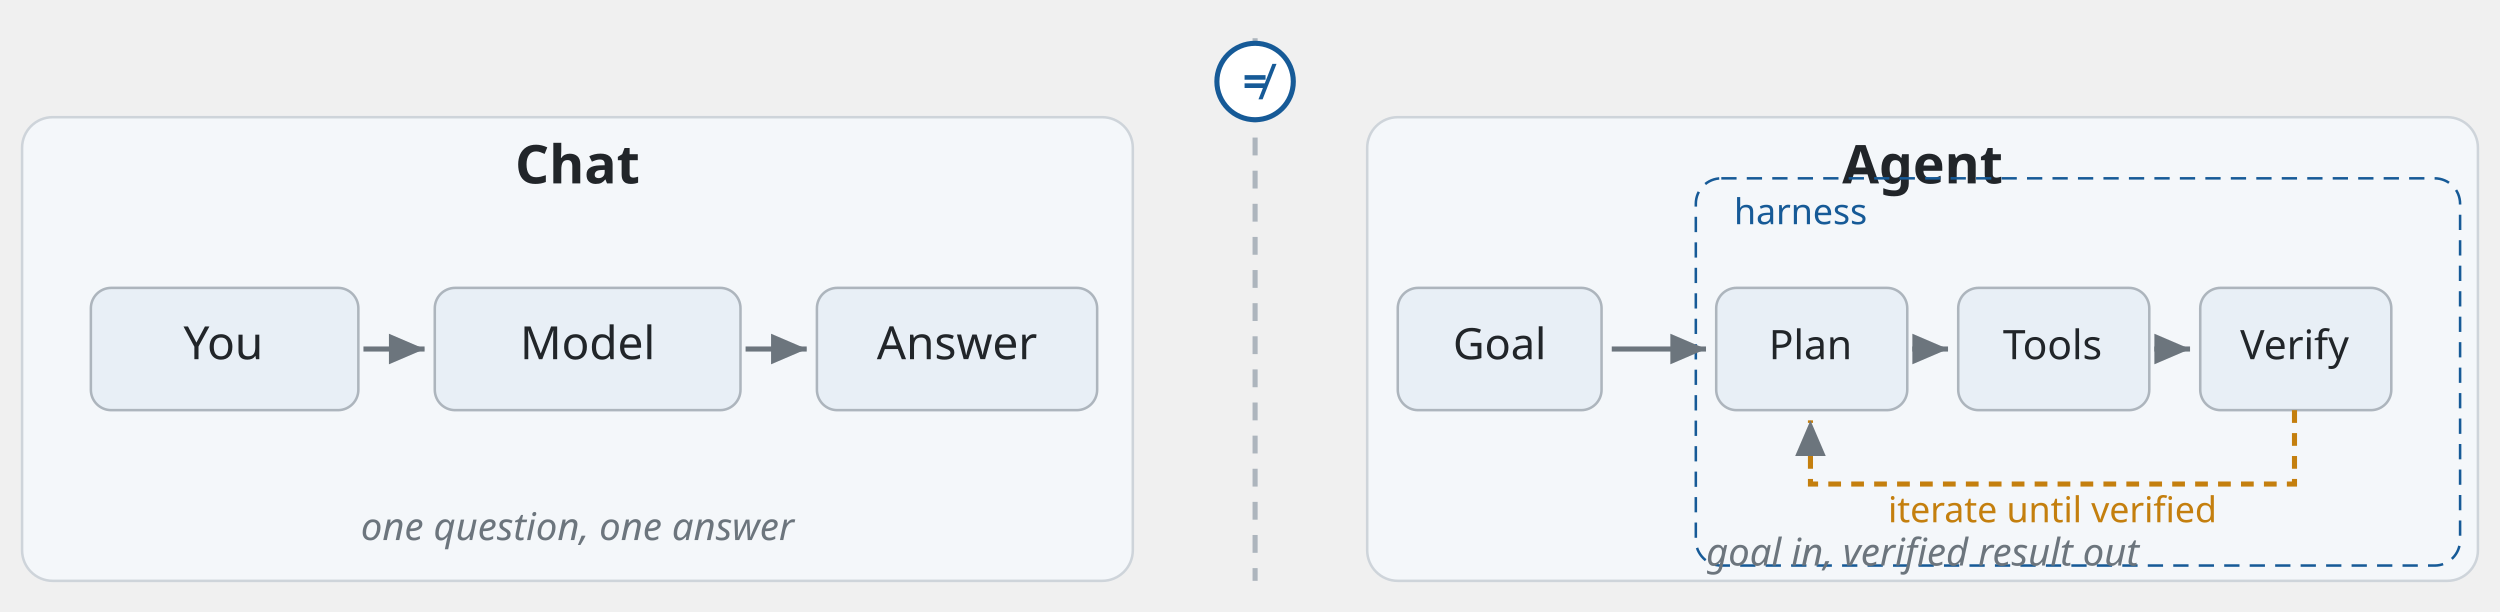
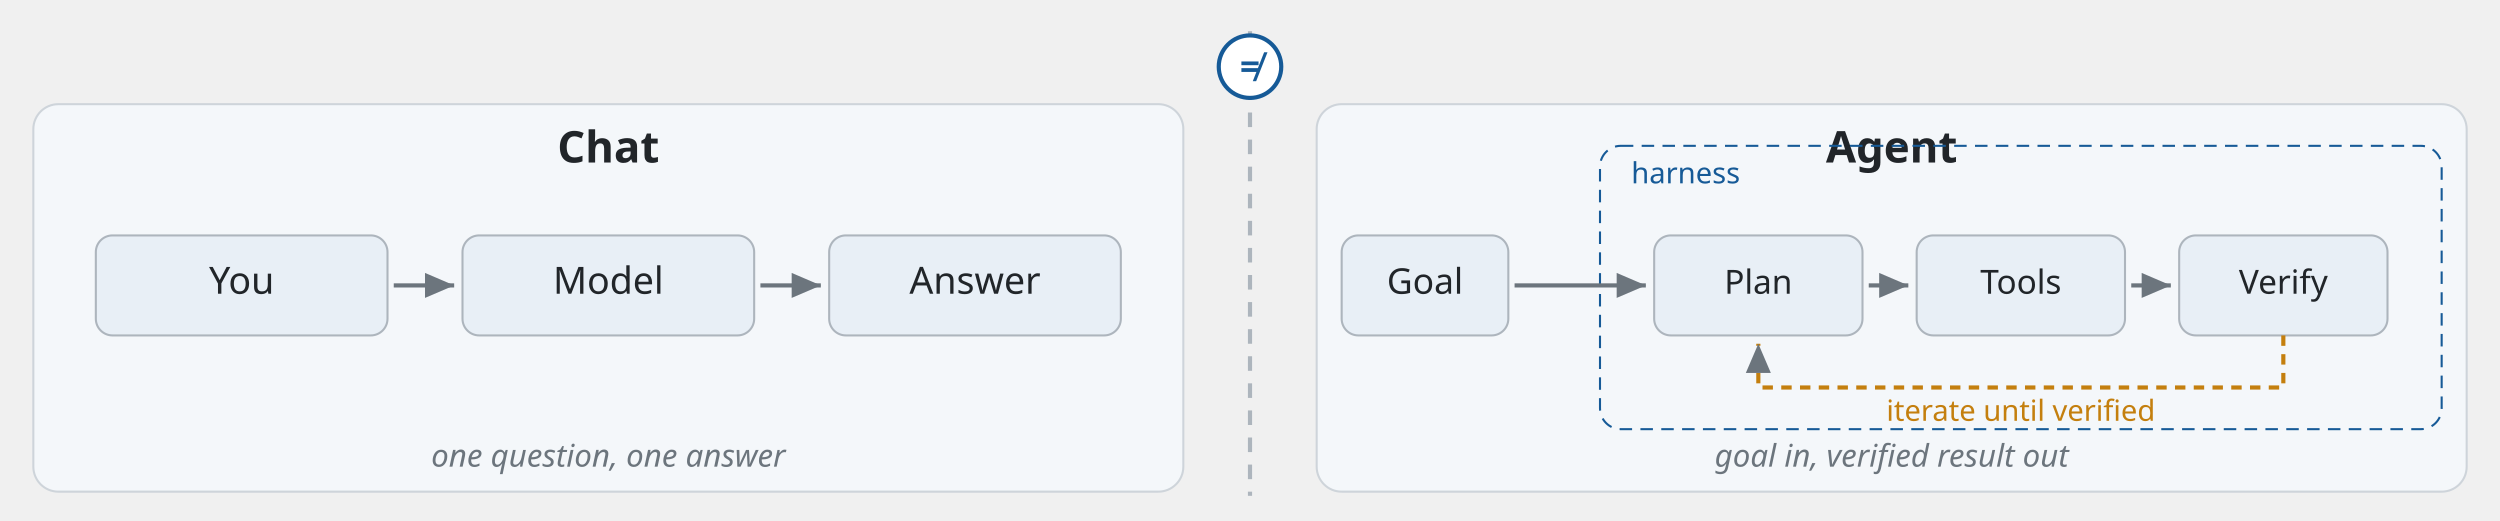
- <svg xmlns="http://www.w3.org/2000/svg" width="920" height="225" viewBox="0 0 980 240" font-family="Segoe UI,system-ui,sans-serif">
+ <svg xmlns="http://www.w3.org/2000/svg" width="1200" height="250" viewBox="0 0 1200 250" font-family="Segoe UI,system-ui,sans-serif">
  <defs>
    <marker id="ar1" markerWidth="8" markerHeight="8" refX="7" refY="3" orient="auto">
      <path d="M0,0 L7,3 L0,6 Z" fill="#6c757d" />
    </marker>
  </defs>
-   <line x1="492" y1="15" x2="492" y2="228" stroke="#adb5bd" stroke-width="2" stroke-dasharray="7 6" />
-   <circle cx="492" cy="32" r="15" fill="#ffffff" stroke="#165A97" stroke-width="2" />
-   <text x="492" y="38" text-anchor="middle" font-size="17" font-weight="700" fill="#165A97">≠</text>
-   <rect x="8" y="46" width="436" height="182" rx="12" fill="#f4f7fa" stroke="#ced4da" />
-   <text x="226" y="72" text-anchor="middle" font-size="21" font-weight="700" fill="#212529">Chat</text>
-   <rect x="35" y="113" width="105" height="48" rx="8" fill="#e8eff6" stroke="#adb5bd" />
-   <text x="87" y="141" text-anchor="middle" font-size="18" fill="#212529">You</text>
-   <rect x="170" y="113" width="120" height="48" rx="8" fill="#e8eff6" stroke="#adb5bd" />
-   <text x="230" y="141" text-anchor="middle" font-size="18" fill="#212529">Model</text>
-   <rect x="320" y="113" width="110" height="48" rx="8" fill="#e8eff6" stroke="#adb5bd" />
-   <text x="375" y="141" text-anchor="middle" font-size="18" fill="#212529">Answer</text>
-   <line x1="142" y1="137" x2="166" y2="137" stroke="#6c757d" stroke-width="2" marker-end="url(#ar1)" />
-   <line x1="292" y1="137" x2="316" y2="137" stroke="#6c757d" stroke-width="2" marker-end="url(#ar1)" />
-   <text x="226" y="212" text-anchor="middle" font-size="15" font-style="italic" fill="#6c757d">one question, one answer</text>
-   <rect x="536" y="46" width="436" height="182" rx="12" fill="#f4f7fa" stroke="#ced4da" />
-   <text x="754" y="72" text-anchor="middle" font-size="21" font-weight="700" fill="#212529">Agent</text>
-   <rect x="548" y="113" width="80" height="48" rx="8" fill="#e8eff6" stroke="#adb5bd" />
-   <text x="588" y="141" text-anchor="middle" font-size="17" fill="#212529">Goal</text>
-   <rect x="665" y="70" width="300" height="152" rx="10" fill="none" stroke="#165A97" stroke-dasharray="6 4" />
-   <text x="680" y="88" font-size="14" fill="#165A97">harness</text>
-   <rect x="673" y="113" width="75" height="48" rx="8" fill="#e8eff6" stroke="#adb5bd" />
-   <text x="710" y="141" text-anchor="middle" font-size="16" fill="#212529">Plan</text>
-   <rect x="768" y="113" width="75" height="48" rx="8" fill="#e8eff6" stroke="#adb5bd" />
-   <text x="805" y="141" text-anchor="middle" font-size="16" fill="#212529">Tools</text>
-   <rect x="863" y="113" width="75" height="48" rx="8" fill="#e8eff6" stroke="#adb5bd" />
-   <text x="900" y="141" text-anchor="middle" font-size="16" fill="#212529">Verify</text>
-   <line x1="632" y1="137" x2="669" y2="137" stroke="#6c757d" stroke-width="2" marker-end="url(#ar1)" />
-   <line x1="750" y1="137" x2="764" y2="137" stroke="#6c757d" stroke-width="2" marker-end="url(#ar1)" />
-   <line x1="845" y1="137" x2="859" y2="137" stroke="#6c757d" stroke-width="2" marker-end="url(#ar1)" />
-   <path d="M 900 161 L 900 190 L 710 190 L 710 165" fill="none" stroke="#c47f0e" stroke-width="2" stroke-dasharray="5 4" marker-end="url(#ar1)" />
-   <text x="805" y="205" text-anchor="middle" font-size="14" fill="#c47f0e">iterate until verified</text>
-   <text x="754" y="222" text-anchor="middle" font-size="15" font-style="italic" fill="#6c757d">goal in, verified result out</text>
+   <line x1="600" y1="15" x2="600" y2="238" stroke="#adb5bd" stroke-width="2" stroke-dasharray="7 6" />
+   <circle cx="600" cy="32" r="15" fill="#ffffff" stroke="#165A97" stroke-width="2" />
+   <text x="600" y="38" text-anchor="middle" font-size="17" font-weight="700" fill="#165A97">≠</text>
+   <rect x="16" y="50" width="552" height="186" rx="12" fill="#f4f7fa" stroke="#ced4da" />
+   <text x="292" y="78" text-anchor="middle" font-size="21" font-weight="700" fill="#212529">Chat</text>
+   <rect x="46" y="113" width="140" height="48" rx="8" fill="#e8eff6" stroke="#adb5bd" />
+   <text x="116" y="141" text-anchor="middle" font-size="18" fill="#212529">You</text>
+   <rect x="222" y="113" width="140" height="48" rx="8" fill="#e8eff6" stroke="#adb5bd" />
+   <text x="292" y="141" text-anchor="middle" font-size="18" fill="#212529">Model</text>
+   <rect x="398" y="113" width="140" height="48" rx="8" fill="#e8eff6" stroke="#adb5bd" />
+   <text x="468" y="141" text-anchor="middle" font-size="18" fill="#212529">Answer</text>
+   <line x1="189" y1="137" x2="218" y2="137" stroke="#6c757d" stroke-width="2" marker-end="url(#ar1)" />
+   <line x1="365" y1="137" x2="394" y2="137" stroke="#6c757d" stroke-width="2" marker-end="url(#ar1)" />
+   <text x="292" y="224" text-anchor="middle" font-size="15" font-style="italic" fill="#6c757d">one question, one answer</text>
+   <rect x="632" y="50" width="552" height="186" rx="12" fill="#f4f7fa" stroke="#ced4da" />
+   <text x="908" y="78" text-anchor="middle" font-size="21" font-weight="700" fill="#212529">Agent</text>
+   <rect x="644" y="113" width="80" height="48" rx="8" fill="#e8eff6" stroke="#adb5bd" />
+   <text x="684" y="141" text-anchor="middle" font-size="17" fill="#212529">Goal</text>
+   <rect x="768" y="70" width="404" height="136" rx="10" fill="none" stroke="#165A97" stroke-dasharray="6 4" />
+   <text x="783" y="88" font-size="14" fill="#165A97">harness</text>
+   <rect x="794" y="113" width="100" height="48" rx="8" fill="#e8eff6" stroke="#adb5bd" />
+   <text x="844" y="141" text-anchor="middle" font-size="16" fill="#212529">Plan</text>
+   <rect x="920" y="113" width="100" height="48" rx="8" fill="#e8eff6" stroke="#adb5bd" />
+   <text x="970" y="141" text-anchor="middle" font-size="16" fill="#212529">Tools</text>
+   <rect x="1046" y="113" width="100" height="48" rx="8" fill="#e8eff6" stroke="#adb5bd" />
+   <text x="1096" y="141" text-anchor="middle" font-size="16" fill="#212529">Verify</text>
+   <line x1="727" y1="137" x2="790" y2="137" stroke="#6c757d" stroke-width="2" marker-end="url(#ar1)" />
+   <line x1="897" y1="137" x2="916" y2="137" stroke="#6c757d" stroke-width="2" marker-end="url(#ar1)" />
+   <line x1="1023" y1="137" x2="1042" y2="137" stroke="#6c757d" stroke-width="2" marker-end="url(#ar1)" />
+   <path d="M 1096 161 L 1096 186 L 844 186 L 844 165" fill="none" stroke="#c47f0e" stroke-width="2" stroke-dasharray="5 4" marker-end="url(#ar1)" />
+   <text x="970" y="202" text-anchor="middle" font-size="14" fill="#c47f0e">iterate until verified</text>
+   <text x="908" y="224" text-anchor="middle" font-size="15" font-style="italic" fill="#6c757d">goal in, verified result out</text>
</svg>
